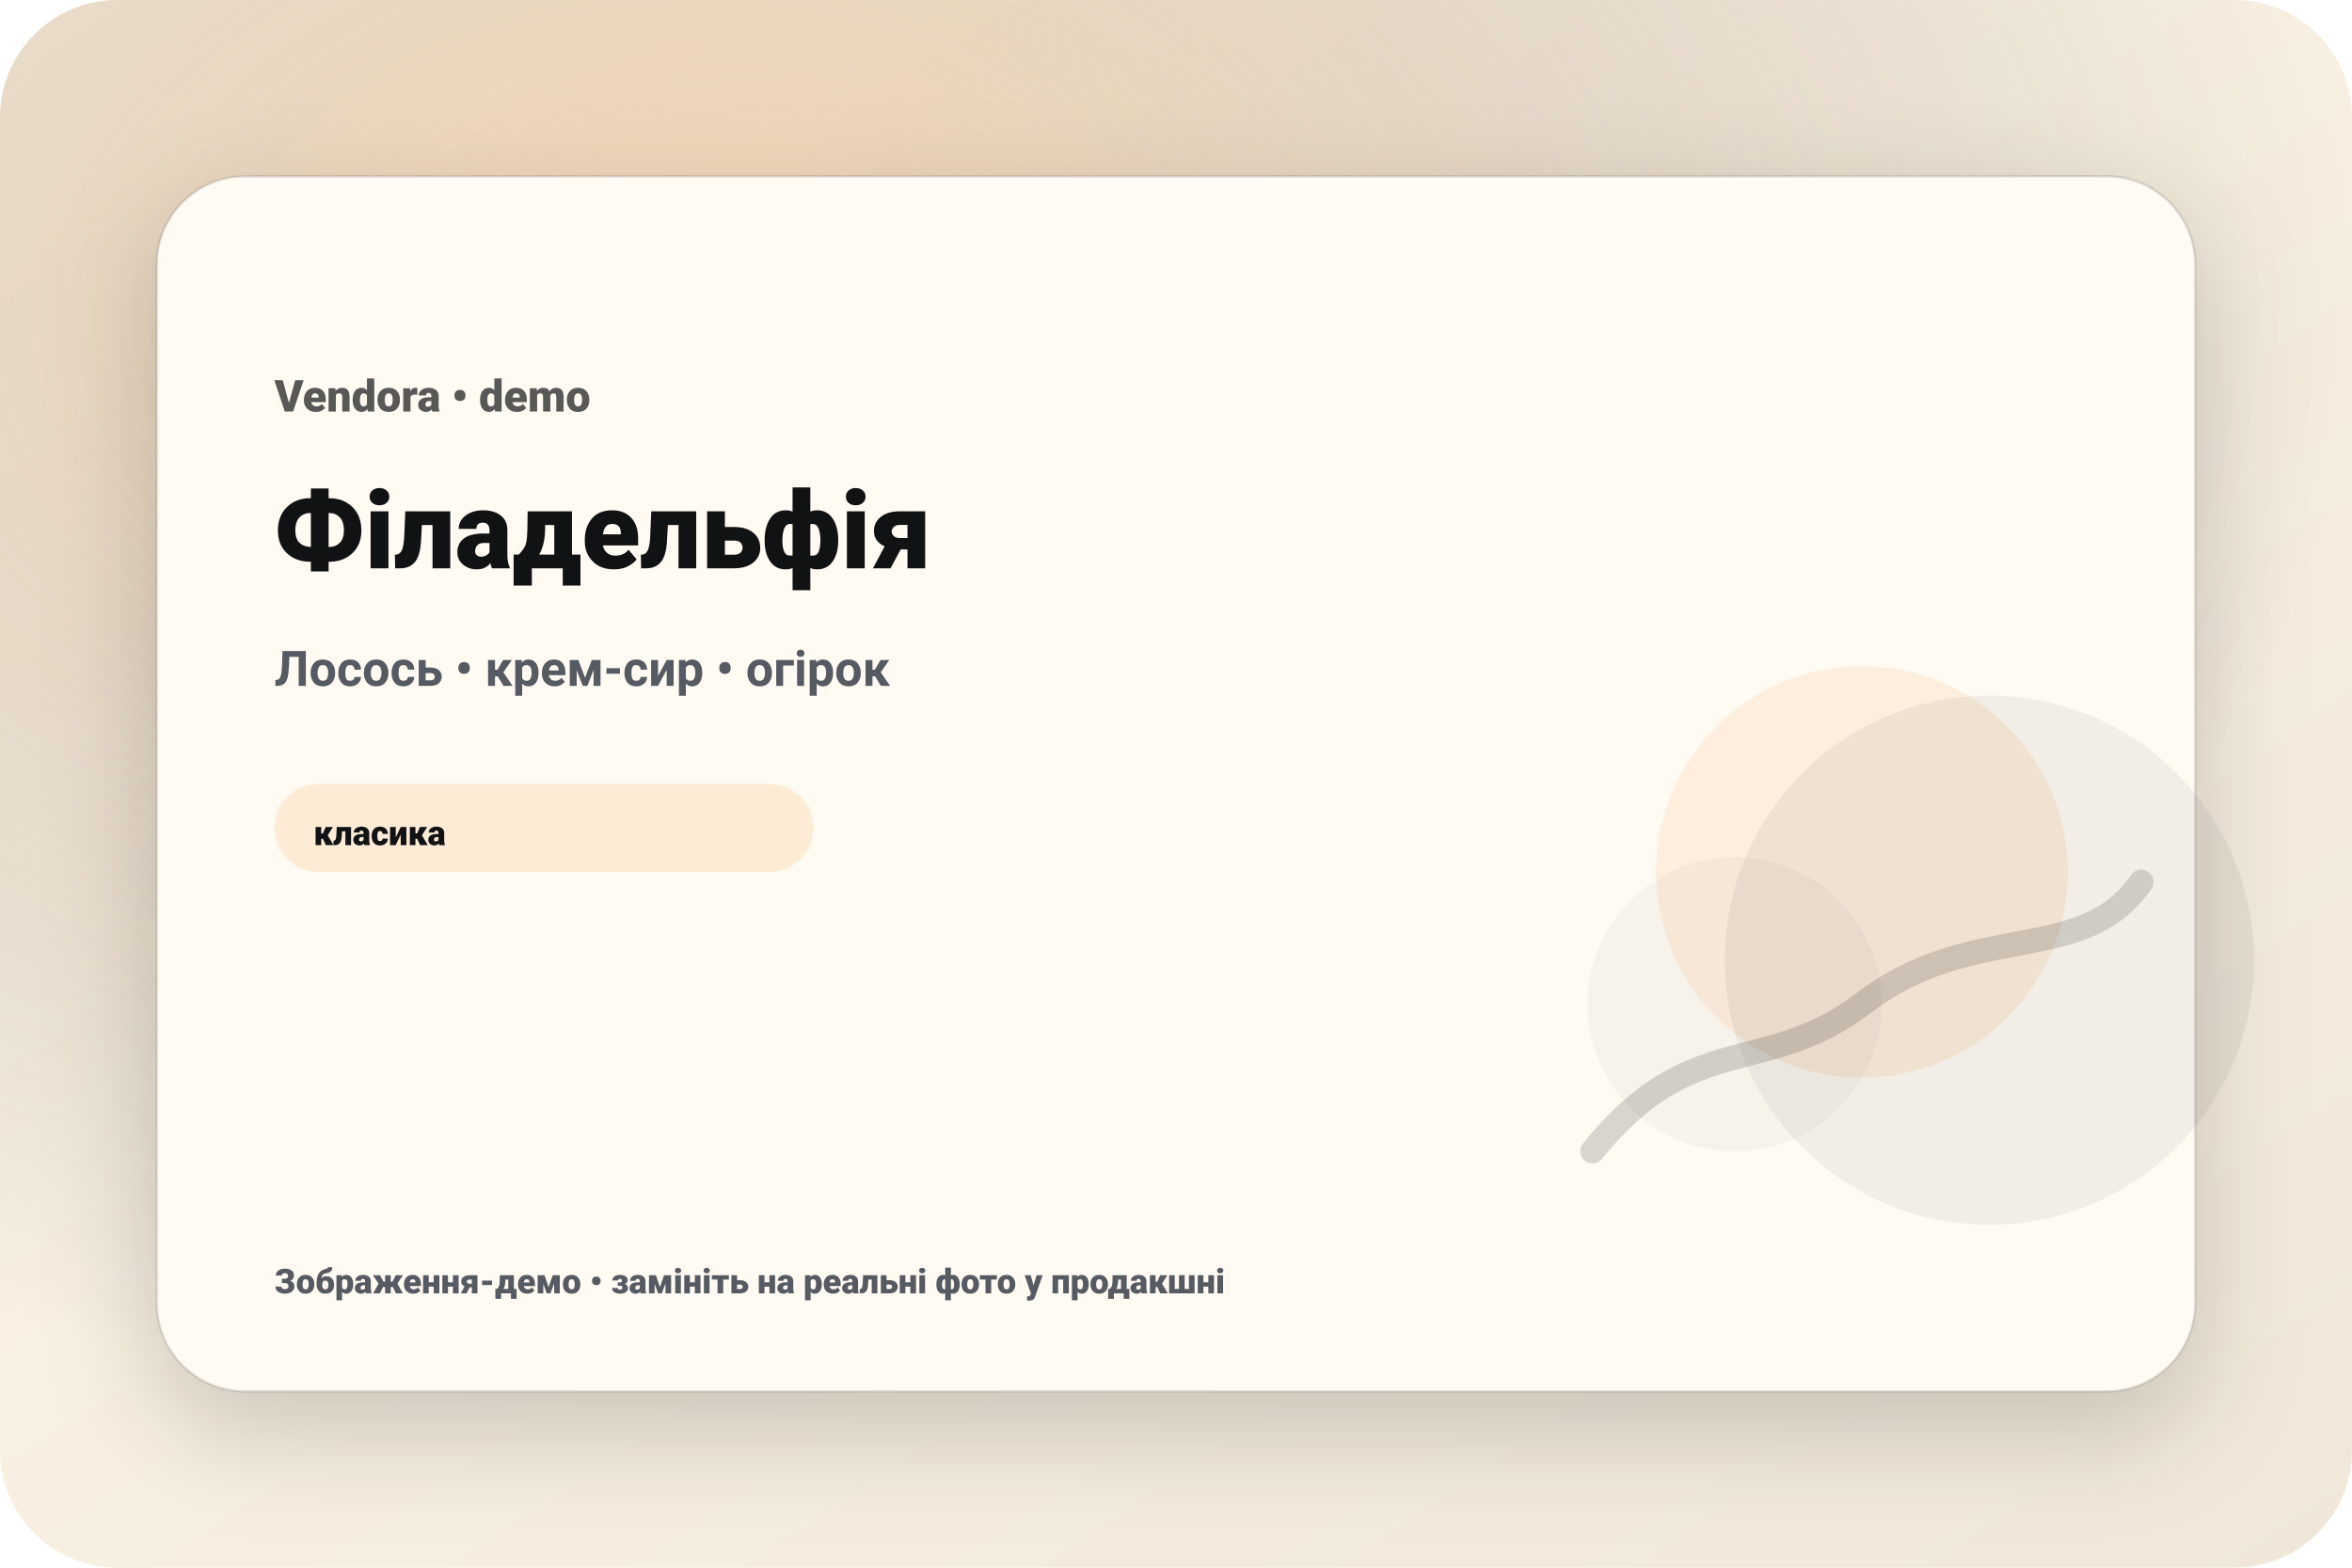
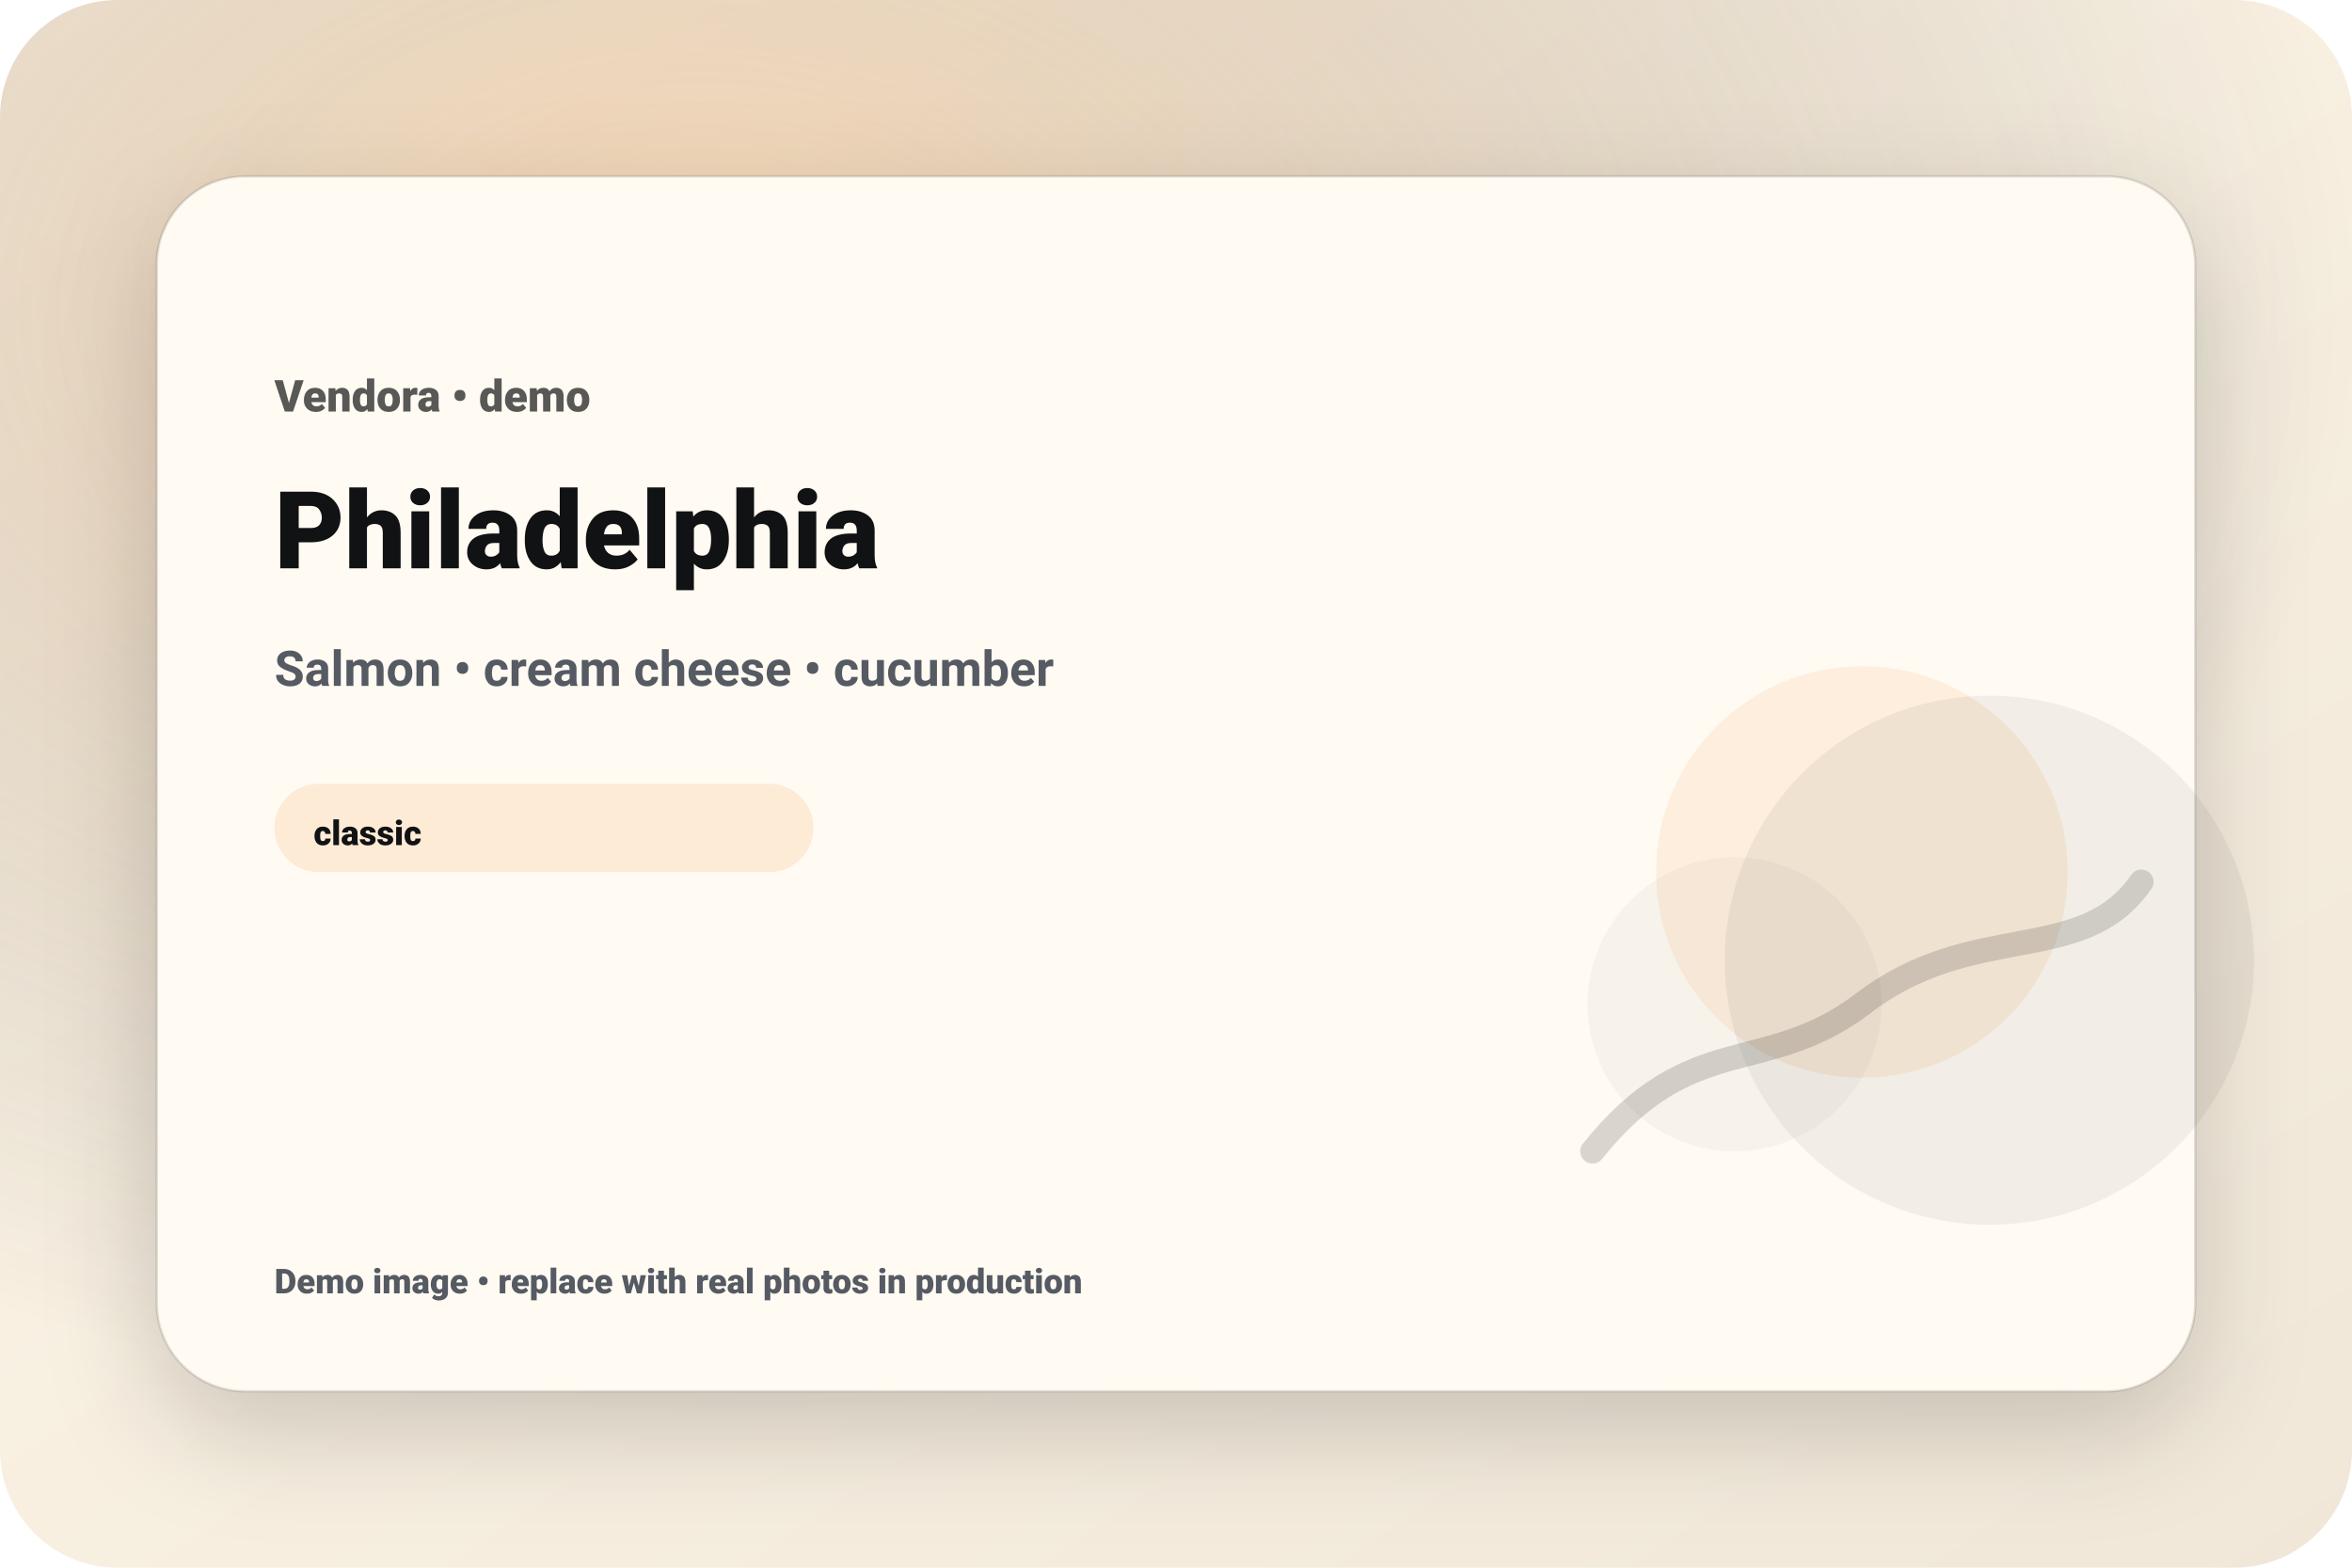
<svg xmlns="http://www.w3.org/2000/svg" width="960" height="640" viewBox="0 0 960 640">
  <defs>
    <linearGradient id="g" x1="0" y1="0" x2="1" y2="1">
      <stop offset="0" stop-color="#FFF7E9" />
      <stop offset="1" stop-color="#F0E7D8" />
    </linearGradient>
    <radialGradient id="rg" cx="30%" cy="20%" r="70%">
      <stop offset="0" stop-color="#F2A65A" stop-opacity="0.35" />
      <stop offset="1" stop-color="#111214" stop-opacity="0" />
    </radialGradient>
    <filter id="shadow" x="-20%" y="-20%" width="140%" height="140%">
      <feDropShadow dx="0" dy="16" stdDeviation="22" flood-color="#111214" flood-opacity="0.18" />
    </filter>
  </defs>
  <rect width="960" height="640" rx="48" fill="url(#g)" />
  <rect width="960" height="640" rx="48" fill="url(#rg)" />
  <g filter="url(#shadow)">
    <rect x="64" y="72" width="832" height="496" rx="36" fill="#fffaf2" stroke="#111214" stroke-opacity="0.12" />
  </g>
  <g>
    <text x="112" y="168" font-family="ui-sans-serif, system-ui, -apple-system, Segoe UI, Roboto, Helvetica, Arial" font-size="18" font-weight="900" fill="#111214" opacity="0.70">Vendora • demo</text>
-     <text x="112" y="232" font-family="ui-sans-serif, system-ui, -apple-system, Segoe UI, Roboto, Helvetica, Arial" font-size="44" font-weight="950" fill="#111214">Філадельфія</text>
-     <text x="112" y="280" font-family="ui-sans-serif, system-ui, -apple-system, Segoe UI, Roboto, Helvetica, Arial" font-size="20" font-weight="700" fill="#555a63">Лосось • крем‑сир • огірок</text>
+     <text x="112" y="232" font-family="ui-sans-serif, system-ui, -apple-system, Segoe UI, Roboto, Helvetica, Arial" font-size="44" font-weight="950" fill="#111214">Philadelphia</text>
+     <text x="112" y="280" font-family="ui-sans-serif, system-ui, -apple-system, Segoe UI, Roboto, Helvetica, Arial" font-size="20" font-weight="700" fill="#555a63">Salmon • cream cheese • cucumber</text>
    <g>
      <rect x="112" y="320" width="220" height="36" rx="18" fill="#F2A65A" opacity="0.18" />
-       <text x="128" y="345" font-family="ui-sans-serif, system-ui, -apple-system, Segoe UI, Roboto, Helvetica, Arial" font-size="14" font-weight="900" fill="#111214">класика</text>
+       <text x="128" y="345" font-family="ui-sans-serif, system-ui, -apple-system, Segoe UI, Roboto, Helvetica, Arial" font-size="14" font-weight="900" fill="#111214">classic</text>
    </g>
    <g opacity="0.9">
      <circle cx="760" cy="356" r="84" fill="#F2A65A" opacity="0.16" />
      <circle cx="812" cy="392" r="108" fill="#111214" opacity="0.06" />
      <circle cx="708" cy="410" r="60" fill="#111214" opacity="0.04" />
      <path d="M650 470 C690 420, 720 440, 760 410 C805 375, 850 395, 874 360" fill="none" stroke="#111214" stroke-opacity="0.18" stroke-width="10" stroke-linecap="round" />
    </g>
-     <text x="112" y="528" font-family="ui-sans-serif, system-ui, -apple-system, Segoe UI, Roboto, Helvetica, Arial" font-size="14" font-weight="800" fill="#555a63">Зображення-демо • замініть на реальні фото у продакшні</text>
+     <text x="112" y="528" font-family="ui-sans-serif, system-ui, -apple-system, Segoe UI, Roboto, Helvetica, Arial" font-size="14" font-weight="800" fill="#555a63">Demo image • replace with real photos in production</text>
  </g>
</svg>
